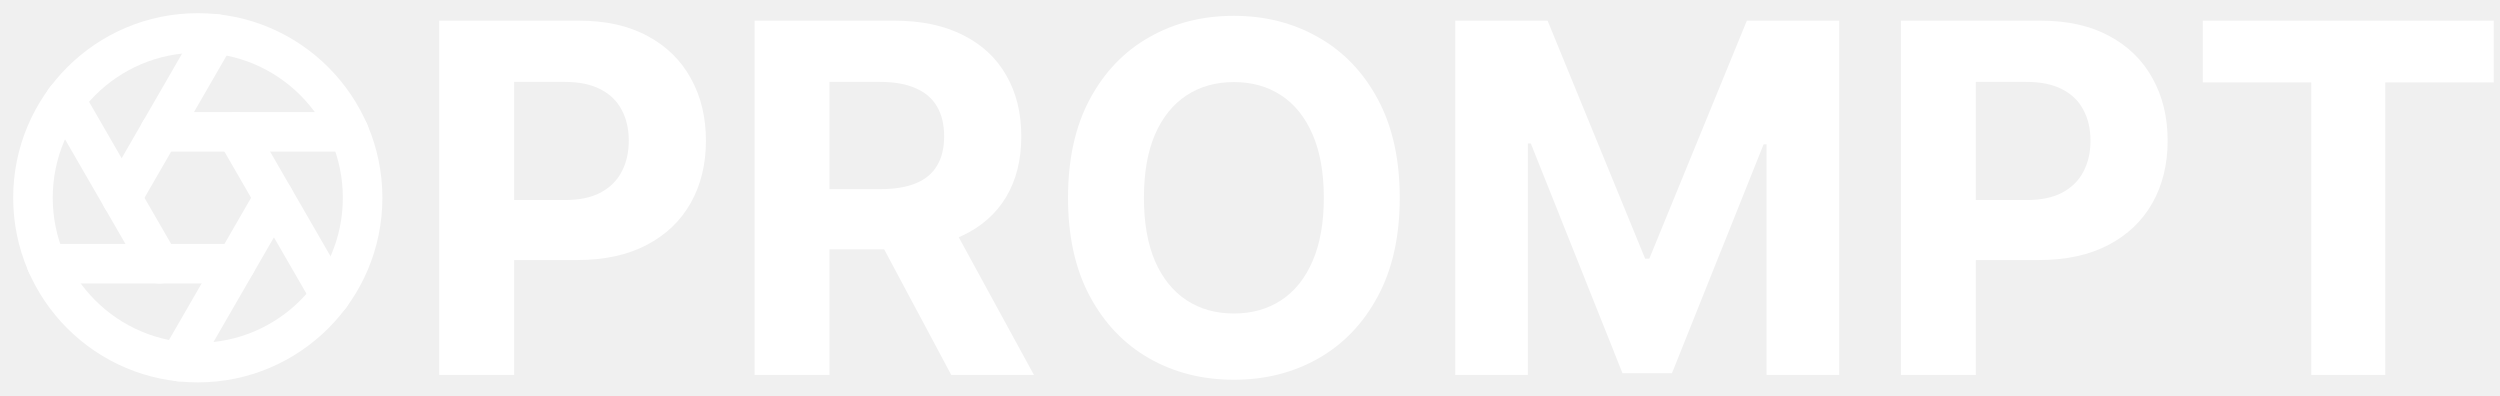
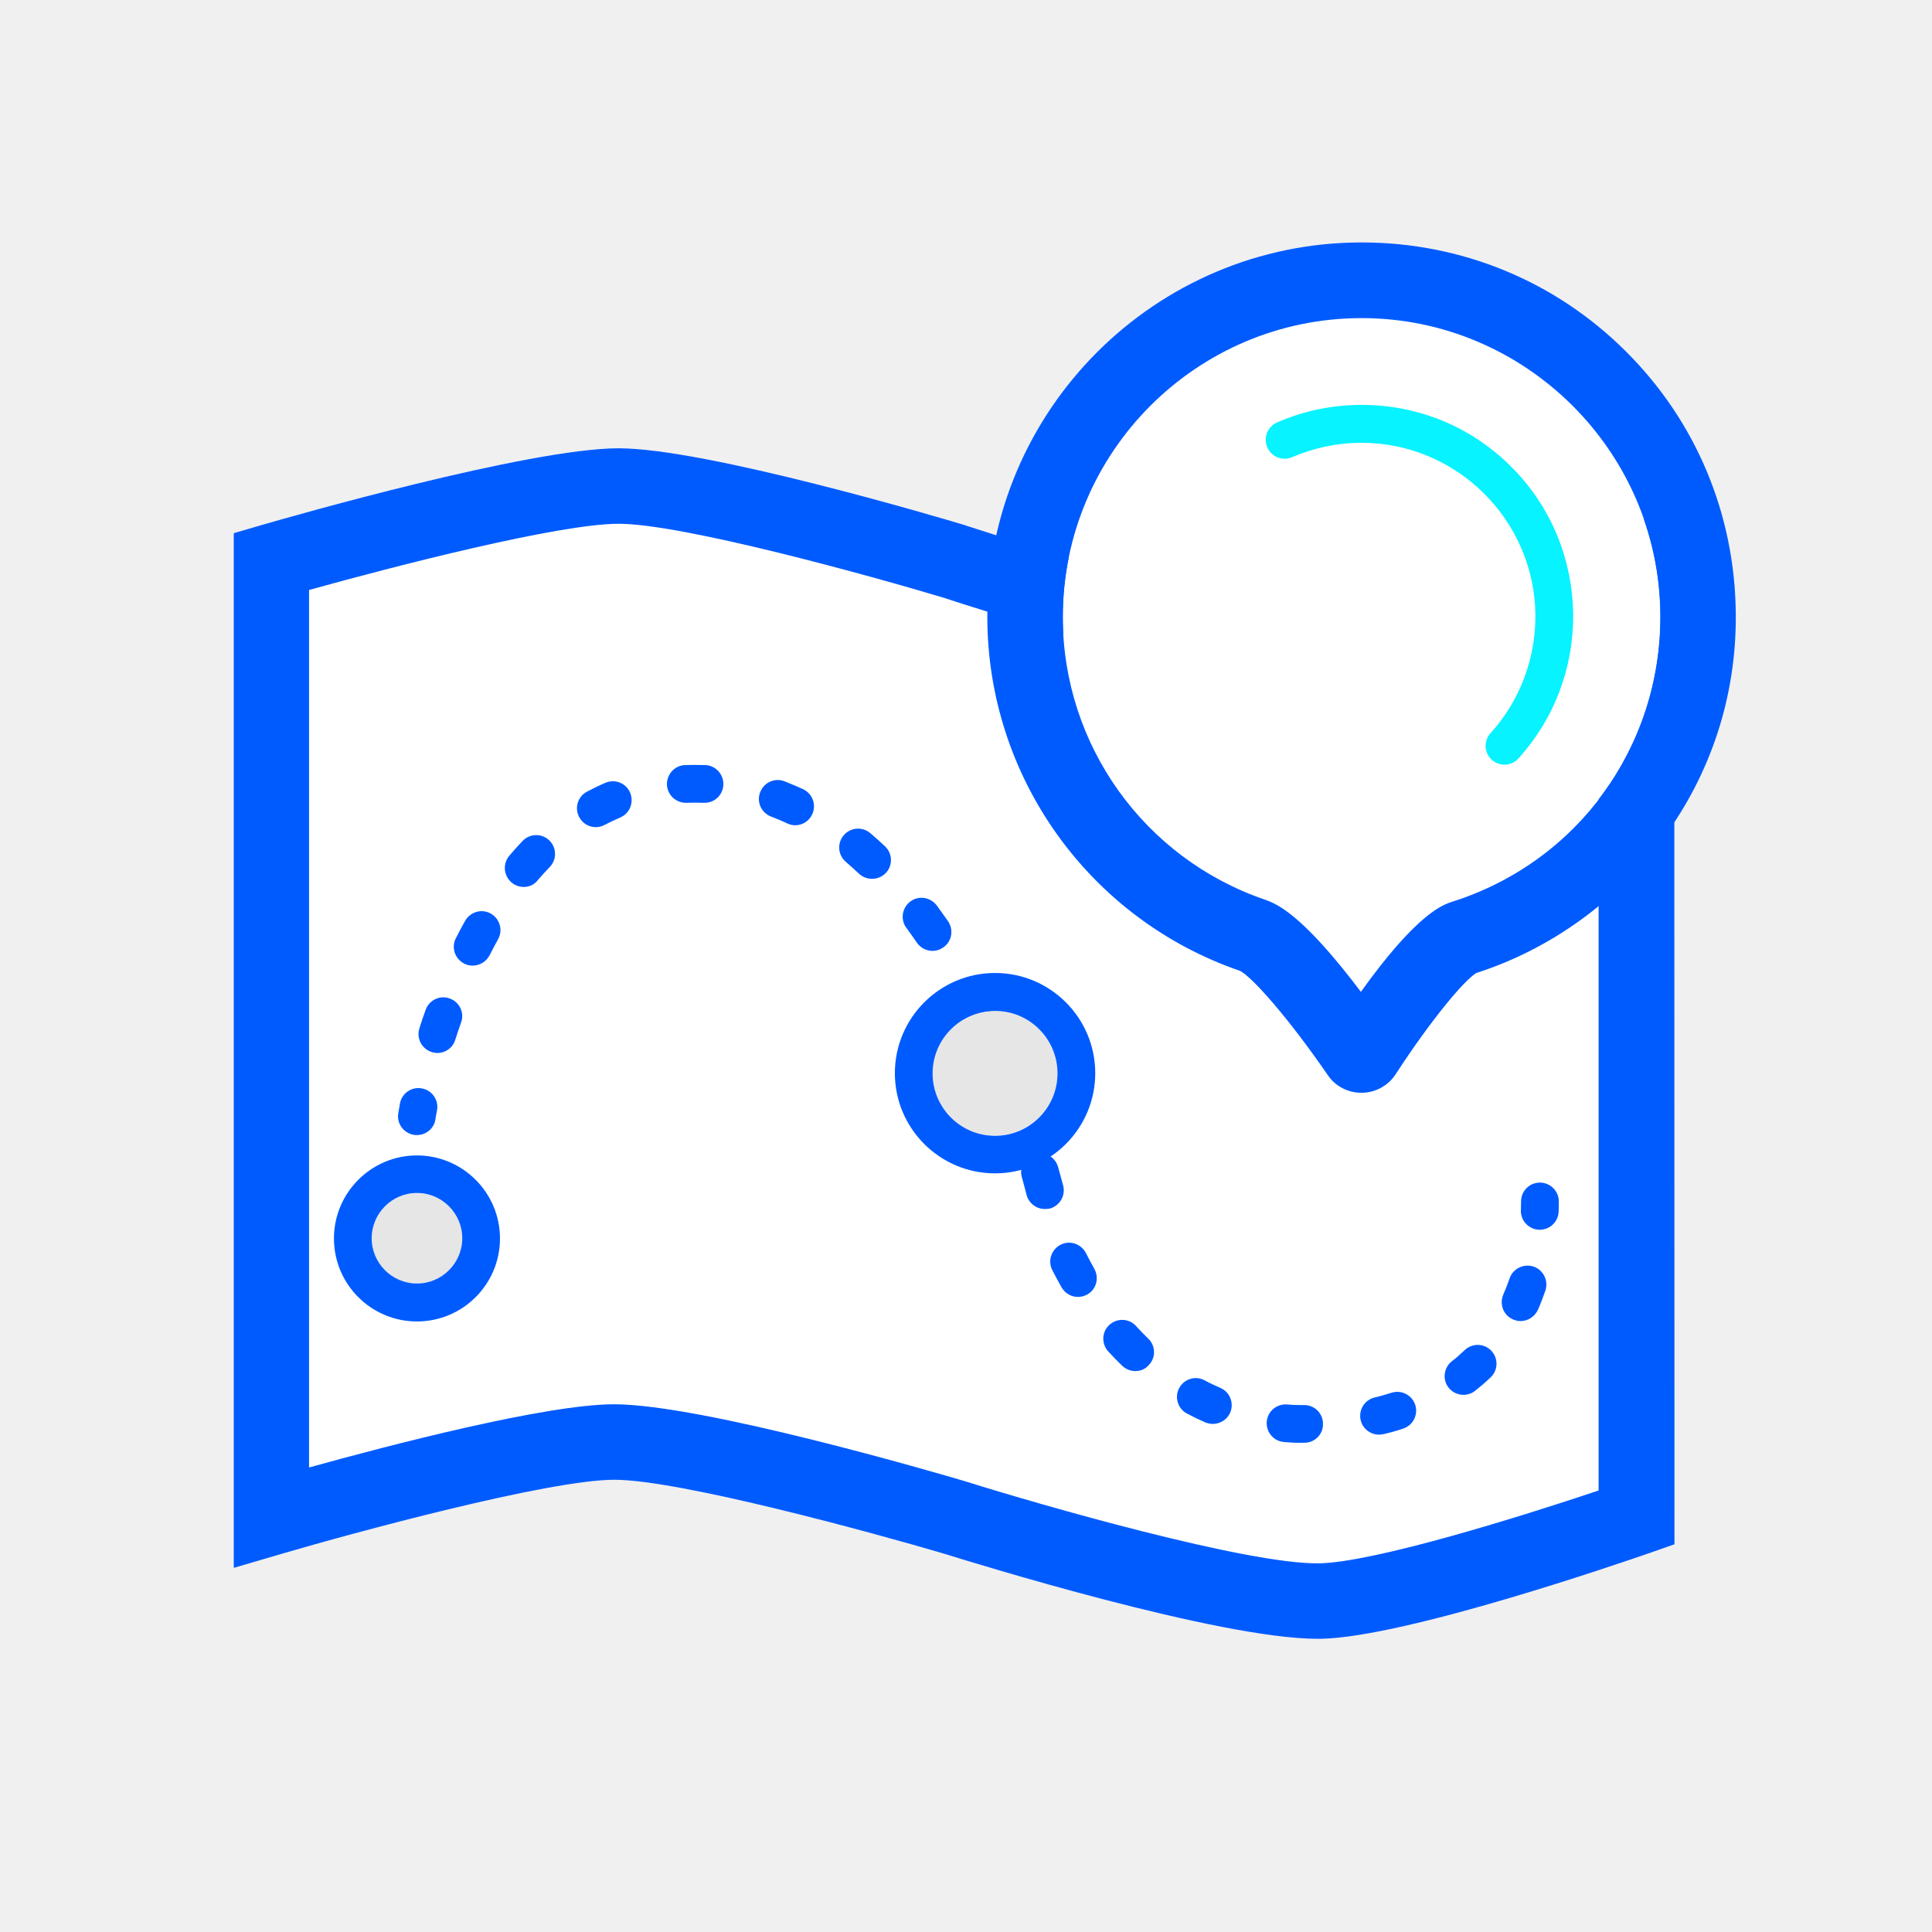
- <svg xmlns="http://www.w3.org/2000/svg" width="158" height="25" viewBox="0 0 158 25" fill="none">
-   <path d="M27.759 23.694V1.306H36.591C38.289 1.306 39.736 1.63 40.931 2.279C42.126 2.92 43.037 3.813 43.664 4.957C44.298 6.094 44.615 7.406 44.615 8.893C44.615 10.379 44.294 11.691 43.653 12.828C43.012 13.965 42.083 14.85 40.865 15.484C39.656 16.118 38.191 16.435 36.471 16.435H30.841V12.642H35.706C36.617 12.642 37.367 12.485 37.958 12.172C38.555 11.851 39 11.411 39.291 10.849C39.59 10.281 39.739 9.629 39.739 8.893C39.739 8.149 39.59 7.501 39.291 6.947C39 6.386 38.555 5.952 37.958 5.646C37.36 5.333 36.602 5.176 35.684 5.176H32.492V23.694H27.759Z" fill="white" />
-   <path d="M47.69 23.694V1.306H56.522C58.213 1.306 59.656 1.609 60.851 2.213C62.054 2.811 62.968 3.66 63.595 4.76C64.229 5.854 64.546 7.14 64.546 8.619C64.546 10.106 64.225 11.385 63.584 12.456C62.943 13.52 62.014 14.336 60.796 14.905C59.587 15.473 58.122 15.758 56.402 15.758H50.488V11.953H55.637C56.54 11.953 57.291 11.829 57.889 11.582C58.486 11.334 58.931 10.962 59.222 10.467C59.521 9.971 59.67 9.355 59.67 8.619C59.67 7.876 59.521 7.249 59.222 6.739C58.931 6.229 58.483 5.843 57.878 5.58C57.28 5.311 56.526 5.176 55.615 5.176H52.423V23.694H47.69ZM59.78 13.506L65.344 23.694H60.119L54.675 13.506H59.78Z" fill="white" />
-   <path d="M88.464 12.5C88.464 14.941 88.001 17.018 87.076 18.731C86.158 20.444 84.904 21.752 83.316 22.655C81.734 23.552 79.956 24 77.981 24C75.991 24 74.206 23.548 72.624 22.645C71.043 21.741 69.793 20.433 68.875 18.72C67.957 17.007 67.498 14.934 67.498 12.5C67.498 10.059 67.957 7.982 68.875 6.269C69.793 4.556 71.043 3.252 72.624 2.356C74.206 1.452 75.991 1 77.981 1C79.956 1 81.734 1.452 83.316 2.356C84.904 3.252 86.158 4.556 87.076 6.269C88.001 7.982 88.464 10.059 88.464 12.5ZM83.665 12.5C83.665 10.919 83.428 9.585 82.955 8.499C82.488 7.413 81.829 6.59 80.976 6.029C80.123 5.467 79.125 5.187 77.981 5.187C76.837 5.187 75.838 5.467 74.986 6.029C74.133 6.59 73.47 7.413 72.996 8.499C72.53 9.585 72.296 10.919 72.296 12.5C72.296 14.081 72.53 15.415 72.996 16.501C73.47 17.587 74.133 18.41 74.986 18.971C75.838 19.533 76.837 19.813 77.981 19.813C79.125 19.813 80.123 19.533 80.976 18.971C81.829 18.41 82.488 17.587 82.955 16.501C83.428 15.415 83.665 14.081 83.665 12.5Z" fill="white" />
-   <path d="M91.971 1.306H97.808L103.973 16.348H104.236L110.401 1.306H116.239V23.694H111.647V9.122H111.461L105.668 23.585H102.541L96.748 9.067H96.562V23.694H91.971V1.306Z" fill="white" />
-   <path d="M120.138 23.694V1.306H128.971C130.669 1.306 132.116 1.63 133.311 2.279C134.506 2.92 135.417 3.813 136.044 4.957C136.678 6.094 136.995 7.406 136.995 8.893C136.995 10.379 136.674 11.691 136.033 12.828C135.392 13.965 134.462 14.85 133.245 15.484C132.036 16.118 130.571 16.435 128.851 16.435H123.221V12.642H128.086C128.997 12.642 129.747 12.485 130.338 12.172C130.935 11.851 131.38 11.411 131.671 10.849C131.97 10.281 132.119 9.629 132.119 8.893C132.119 8.149 131.97 7.501 131.671 6.947C131.38 6.386 130.935 5.952 130.338 5.646C129.74 5.333 128.982 5.176 128.064 5.176H124.872V23.694H120.138Z" fill="white" />
-   <path d="M139.217 5.209V1.306H157.604V5.209H150.75V23.694H146.071V5.209H139.217Z" fill="white" />
-   <path d="M12.5 22.917C18.253 22.917 22.917 18.253 22.917 12.5C22.917 6.747 18.253 2.083 12.5 2.083C6.747 2.083 2.083 6.747 2.083 12.5C2.083 18.253 6.747 22.917 12.5 22.917Z" stroke="white" stroke-width="2.5" stroke-linecap="round" stroke-linejoin="round" />
-   <path d="M14.906 8.333L20.885 18.688" stroke="white" stroke-width="2.5" stroke-linecap="round" stroke-linejoin="round" />
-   <path d="M10.094 8.333H22.052" stroke="white" stroke-width="2.5" stroke-linecap="round" stroke-linejoin="round" />
-   <path d="M7.688 12.5L13.667 2.146" stroke="white" stroke-width="2.5" stroke-linecap="round" stroke-linejoin="round" />
-   <path d="M10.094 16.667L4.115 6.312" stroke="white" stroke-width="2.5" stroke-linecap="round" stroke-linejoin="round" />
-   <path d="M14.906 16.667H2.948" stroke="white" stroke-width="2.5" stroke-linecap="round" stroke-linejoin="round" />
-   <path d="M17.312 12.5L11.333 22.854" stroke="white" stroke-width="2.5" stroke-linecap="round" stroke-linejoin="round" />
+ <svg xmlns="http://www.w3.org/2000/svg" width="200px" height="200px" viewBox="0 0 1024 1024" class="icon" version="1.1">
+   <path d="M686.4 361.9c-48 0-171.3-40.2-186.6-45.2-36.6-10.9-138-39.1-171.9-39.1-31.6 0-118.9 22.5-164.1 35.1v465.1c42.9-11.9 125.7-33.5 161.7-33.5 46.6 0 171.9 36.6 186 40.8l0.3 0.1c39.2 12.3 149.3 44 187.3 43.4 29.3-0.5 107.5-24.9 148.2-38.6V324.9c-42.7 13.3-123.9 37-160.9 37z" fill="#FFFFFF" />
+   <path d="M887.4 269.9l-26.3 8.7c-36.5 12-139.1 43.3-174.7 43.3-35.5 0-137.8-31.3-174.3-43.3l-0.5-0.2c-13.9-4.2-137.6-40.8-183.7-40.8-47.5 0-175.2 36.6-189.6 40.8l-14.4 4.2V831l25.6-7.5c37.1-10.9 141.2-39.2 176.1-39.2 34.5 0 137.5 28.2 174.5 39.1 15.7 4.9 145.9 45.2 198.2 45.2h1.6c45.3-0.8 161.1-40.9 174.2-45.4l13.4-4.7-0.1-548.6zM511.8 785.2l-0.3-0.1c-14.1-4.2-139.4-40.8-186-40.8-36 0-118.8 21.6-161.7 33.5V312.7c45.2-12.6 132.5-35.1 164.1-35.1 34 0 135.4 28.1 171.9 39.1 15.3 5 138.6 45.2 186.6 45.2 36.9 0 118.2-23.6 160.9-36.9v465c-40.8 13.7-118.9 38.1-148.2 38.6-38 0.6-148.1-31.1-187.3-43.4z" fill="#005BFF" />
+   <path d="M721.7 168.6c-87.3 0-158.4 71-158.4 158.4 0 67.8 43.1 128.1 107.3 149.9 7.3 2.5 18.5 8.8 40.6 36 3.5 4.3 6.9 8.7 10 12.8 30.1-41.9 43.6-46.2 48.5-47.8 66.5-21.1 110.8-82.3 110.3-152.1-0.6-86.7-71.7-157.2-158.3-157.2z" fill="#FFFFFF" />
+   <path d="M861.5 186c-37.3-37.1-87-57.5-139.8-57.5-109.4 0-198.4 89-198.4 198.4 0 84.8 53.9 160.2 134 187.7 6.5 3.4 25.6 24.9 46.5 55.3 4 5.9 10.7 9.3 17.8 9.3h0.3c7.2-0.1 13.9-3.8 17.8-9.8 19-29.2 36.5-50 42.8-53.7 39.2-12.6 74.3-37.9 98.9-71.2 25.6-34.7 39-75.9 38.6-119.1-0.4-52.8-21.1-102.3-58.5-139.4zM670.6 476.9C606.4 455 563.3 394.8 563.3 327c0-87.3 71-158.4 158.4-158.4 86.7 0 157.7 70.5 158.4 157.2 0.5 69.9-43.8 131-110.3 152.1-4.9 1.6-18.5 5.9-48.5 47.8-3.1-4.1-6.5-8.5-10-12.8-22.2-27.2-33.4-33.5-40.7-36z" fill="#005BFF" />
+   <path d="M797.4 405.3c-2.4 0-4.8-0.9-6.7-2.6-4.1-3.7-4.4-10-0.7-14.1 15.5-17.1 23.9-39.3 23.8-62.5-0.4-50.4-41.7-91.4-92.1-91.4-12.8 0-25.2 2.6-36.8 7.6-5.1 2.2-11-0.1-13.2-5.2-2.2-5.1 0.1-11 5.2-13.2 14.2-6.2 29.2-9.3 44.8-9.3 29.9 0 57.9 11.5 79 32.5 21.1 20.9 32.8 48.9 33.1 78.8 0.2 28.2-10.1 55.2-28.9 76-2.1 2.3-4.8 3.4-7.5 3.4z" fill="#06F3FF" />
+   <path d="M221 601.6c-0.5 0-1 0-1.6-0.1-5.5-0.9-9.2-6-8.3-11.4 0-0.1 0.3-2 0.9-5.3 1-5.4 6.3-9 11.7-7.9 5.4 1 9 6.3 7.9 11.7-0.6 2.9-0.8 4.5-0.8 4.6-0.7 4.9-5 8.4-9.8 8.4zM691.3 764.7h-3c-2.6 0-5.2-0.2-7.7-0.4-5.5-0.4-9.6-5.2-9.2-10.7 0.4-5.5 5.2-9.6 10.7-9.2 2.2 0.2 4.4 0.3 6.5 0.3h2.7c5.5 0 10 4.5 9.9 10.1 0.1 5.5-4.4 9.9-9.9 9.9z m39.6-4.3c-4.5 0-8.6-3.1-9.7-7.6-1.3-5.4 2-10.8 7.4-12.1 3-0.7 6-1.6 8.9-2.5 5.3-1.7 10.9 1.2 12.6 6.4 1.7 5.3-1.2 10.9-6.4 12.6-3.3 1.1-6.8 2.1-10.3 2.9-1 0.2-1.8 0.3-2.5 0.3z m-88.1-5.7c-1.3 0-2.7-0.3-4-0.8-3.2-1.4-6.5-3-9.7-4.7-4.9-2.6-6.7-8.7-4.1-13.5 2.6-4.9 8.7-6.7 13.5-4.1 2.7 1.5 5.5 2.8 8.3 4 5.1 2.2 7.4 8.1 5.2 13.2-1.7 3.7-5.3 5.9-9.2 5.9z m132.9-15.4c-3 0-5.9-1.3-7.9-3.8-3.4-4.3-2.6-10.6 1.7-14 2.4-1.8 4.6-3.8 6.8-5.9 4-3.8 10.3-3.7 14.1 0.3s3.7 10.3-0.3 14.1c-2.6 2.5-5.4 4.9-8.3 7.2-1.8 1.4-4 2.1-6.1 2.1z m-173.9-12.6c-2.5 0-5-0.9-7-2.8-2.5-2.4-5-5-7.4-7.6-3.7-4.1-3.5-10.4 0.6-14.1 4.1-3.7 10.4-3.5 14.1 0.6 2.1 2.3 4.3 4.6 6.5 6.7 4 3.8 4.1 10.2 0.2 14.1-1.8 2.1-4.4 3.1-7 3.1z m204.1-26.5c-1.3 0-2.7-0.3-4-0.9-5.1-2.2-7.3-8.1-5.1-13.2 1.2-2.7 2.3-5.6 3.3-8.5 1.8-5.2 7.4-8 12.7-6.3 5.2 1.8 8 7.4 6.3 12.7-1.2 3.4-2.5 6.9-3.9 10.1-1.8 3.9-5.5 6.1-9.3 6.1z m-234.5-12.8c-3.5 0-6.8-1.8-8.7-5-1.8-3.1-3.4-6.2-5-9.3-2.5-4.9-0.4-10.9 4.5-13.4s10.9-0.4 13.4 4.5c1.4 2.8 2.9 5.6 4.4 8.3 2.7 4.8 1.1 10.9-3.7 13.6-1.5 0.8-3.2 1.3-4.9 1.3z m-17.6-46.6c-4.5 0-8.5-3-9.7-7.5-0.8-3-1.6-6.2-2.5-9.4-1.5-5.3 1.6-10.8 6.9-12.3 5.3-1.5 10.8 1.6 12.3 6.9 1 3.4 1.8 6.7 2.7 9.9 1.4 5.4-1.9 10.8-7.2 12.2-0.8 0.1-1.6 0.2-2.5 0.2z m-14.9-47.7c-4.1 0-7.9-2.5-9.4-6.6-1.1-3.1-2.3-6.1-3.5-9.2-2-5.1 0.5-10.9 5.7-13 5.1-2 10.9 0.5 13 5.7 1.2 3.1 2.4 6.4 3.6 9.5 1.9 5.2-0.8 10.9-5.9 12.8-1.2 0.6-2.3 0.8-3.5 0.8z m-307.1-35c-1 0-2-0.2-3-0.5-5.3-1.7-8.2-7.3-6.5-12.6 1-3.3 2.1-6.5 3.3-9.7 1.8-5.2 7.5-8 12.7-6.1 5.2 1.8 8 7.5 6.1 12.7-1.1 3-2.1 6.1-3.1 9.2-1.3 4.3-5.2 7-9.5 7z m287.5-11c-3.7 0-7.2-2-9-5.6-1.4-2.9-2.9-5.8-4.4-8.7-2.6-4.9-0.7-10.9 4.2-13.5 4.9-2.6 10.9-0.7 13.5 4.2 1.6 3 3.1 6.1 4.6 9.1 2.4 5 0.4 10.9-4.5 13.4-1.4 0.8-2.9 1.1-4.4 1.1z m-268.8-35.3c-1.5 0-3.1-0.3-4.5-1.1-4.9-2.5-6.9-8.5-4.4-13.4 1.6-3.1 3.2-6.2 4.9-9.2 2.7-4.8 8.8-6.6 13.6-3.9 4.8 2.7 6.6 8.8 3.9 13.6-1.5 2.7-3 5.6-4.5 8.5-1.8 3.5-5.4 5.5-9 5.5z m243.8-7.8c-3.2 0-6.3-1.5-8.3-4.3-1.8-2.7-3.7-5.3-5.6-7.9-3.3-4.4-2.3-10.7 2.1-14 4.4-3.3 10.7-2.3 14 2.1 2 2.7 4 5.6 6 8.4 3.1 4.6 2 10.8-2.6 13.9-1.7 1.2-3.7 1.8-5.6 1.8z m-216.7-33.9c-2.3 0-4.6-0.8-6.5-2.4-4.2-3.6-4.7-9.9-1.2-14.1 2.3-2.7 4.7-5.4 7.1-7.9 3.8-4 10.2-4.1 14.1-0.3 4 3.8 4.1 10.2 0.3 14.1-2.1 2.2-4.2 4.5-6.3 6.9-1.8 2.5-4.6 3.7-7.5 3.7z m184.6-4.3c-2.5 0-4.9-0.9-6.9-2.7-2.3-2.2-4.7-4.3-7-6.3-4.2-3.6-4.7-9.9-1.1-14.1 3.6-4.2 9.9-4.7 14.1-1.1 2.6 2.2 5.3 4.6 7.8 7 4 3.8 4.2 10.1 0.4 14.1-2 2.1-4.7 3.1-7.3 3.1z m-146.4-27.4c-3.6 0-7-1.9-8.8-5.3-2.6-4.9-0.8-10.9 4.1-13.5 3.2-1.7 6.5-3.3 9.8-4.7 5.1-2.2 11 0.2 13.1 5.3s-0.2 11-5.3 13.1c-2.7 1.2-5.5 2.5-8.2 3.9-1.5 0.8-3.1 1.2-4.7 1.2z m105.7-1c-1.4 0-2.9-0.3-4.3-1-2.8-1.3-5.6-2.5-8.5-3.6-5.2-2-7.8-7.7-5.8-12.9s7.7-7.8 12.9-5.8c3.3 1.3 6.6 2.7 9.9 4.2 5 2.4 7.1 8.3 4.8 13.3-1.7 3.7-5.3 5.8-9 5.8z m-48-11.9h-1.3c-2.7-0.1-5.6-0.1-8.3 0-5.5 0.2-10.2-4.1-10.4-9.6-0.2-5.5 4.1-10.2 9.6-10.4 3.3-0.1 6.6-0.1 9.8 0h0.9c5.5 0.2 9.8 4.9 9.6 10.4-0.2 5.4-4.6 9.6-9.9 9.6zM816.1 651.8h-0.3c-5.5-0.2-9.9-4.8-9.7-10.3 0-1.5 0.1-3.1 0.1-4.7 0-5.5 4.4-10 10-10 5.5 0 10 4.5 10 10 0 1.8 0 3.6-0.1 5.3-0.1 5.4-4.6 9.7-10 9.7z" fill="#005BFF" />
+   <path d="M221 632.4c-13.2 0-24 10.8-24 24s10.8 24 24 24 24-10.8 24-24-10.8-24-24-24z" fill="#E6E6E6" />
+   <path d="M221 612.4c-24.2 0-44 19.7-44 44s19.7 44 44 44 44-19.7 44-44-19.8-44-44-44z m0 67.9c-13.2 0-24-10.8-24-24s10.8-24 24-24 24 10.8 24 24-10.8 24-24 24z" fill="#005BFF" />
+   <path d="M527.4 535.7c-18.3 0-33.1 14.9-33.1 33.1s14.9 33.1 33.1 33.1c18.3 0 33.1-14.9 33.1-33.1s-14.8-33.1-33.1-33.1z" fill="#E6E6E6" />
+   <path d="M527.4 515.7c-29.3 0-53.1 23.8-53.1 53.1s23.8 53.1 53.1 53.1 53.1-23.8 53.1-53.1-23.8-53.1-53.1-53.1z m0 86.3c-18.3 0-33.1-14.9-33.1-33.1s14.9-33.1 33.1-33.1c18.3 0 33.1 14.9 33.1 33.1S545.7 602 527.4 602z" fill="#005BFF" />
</svg>
